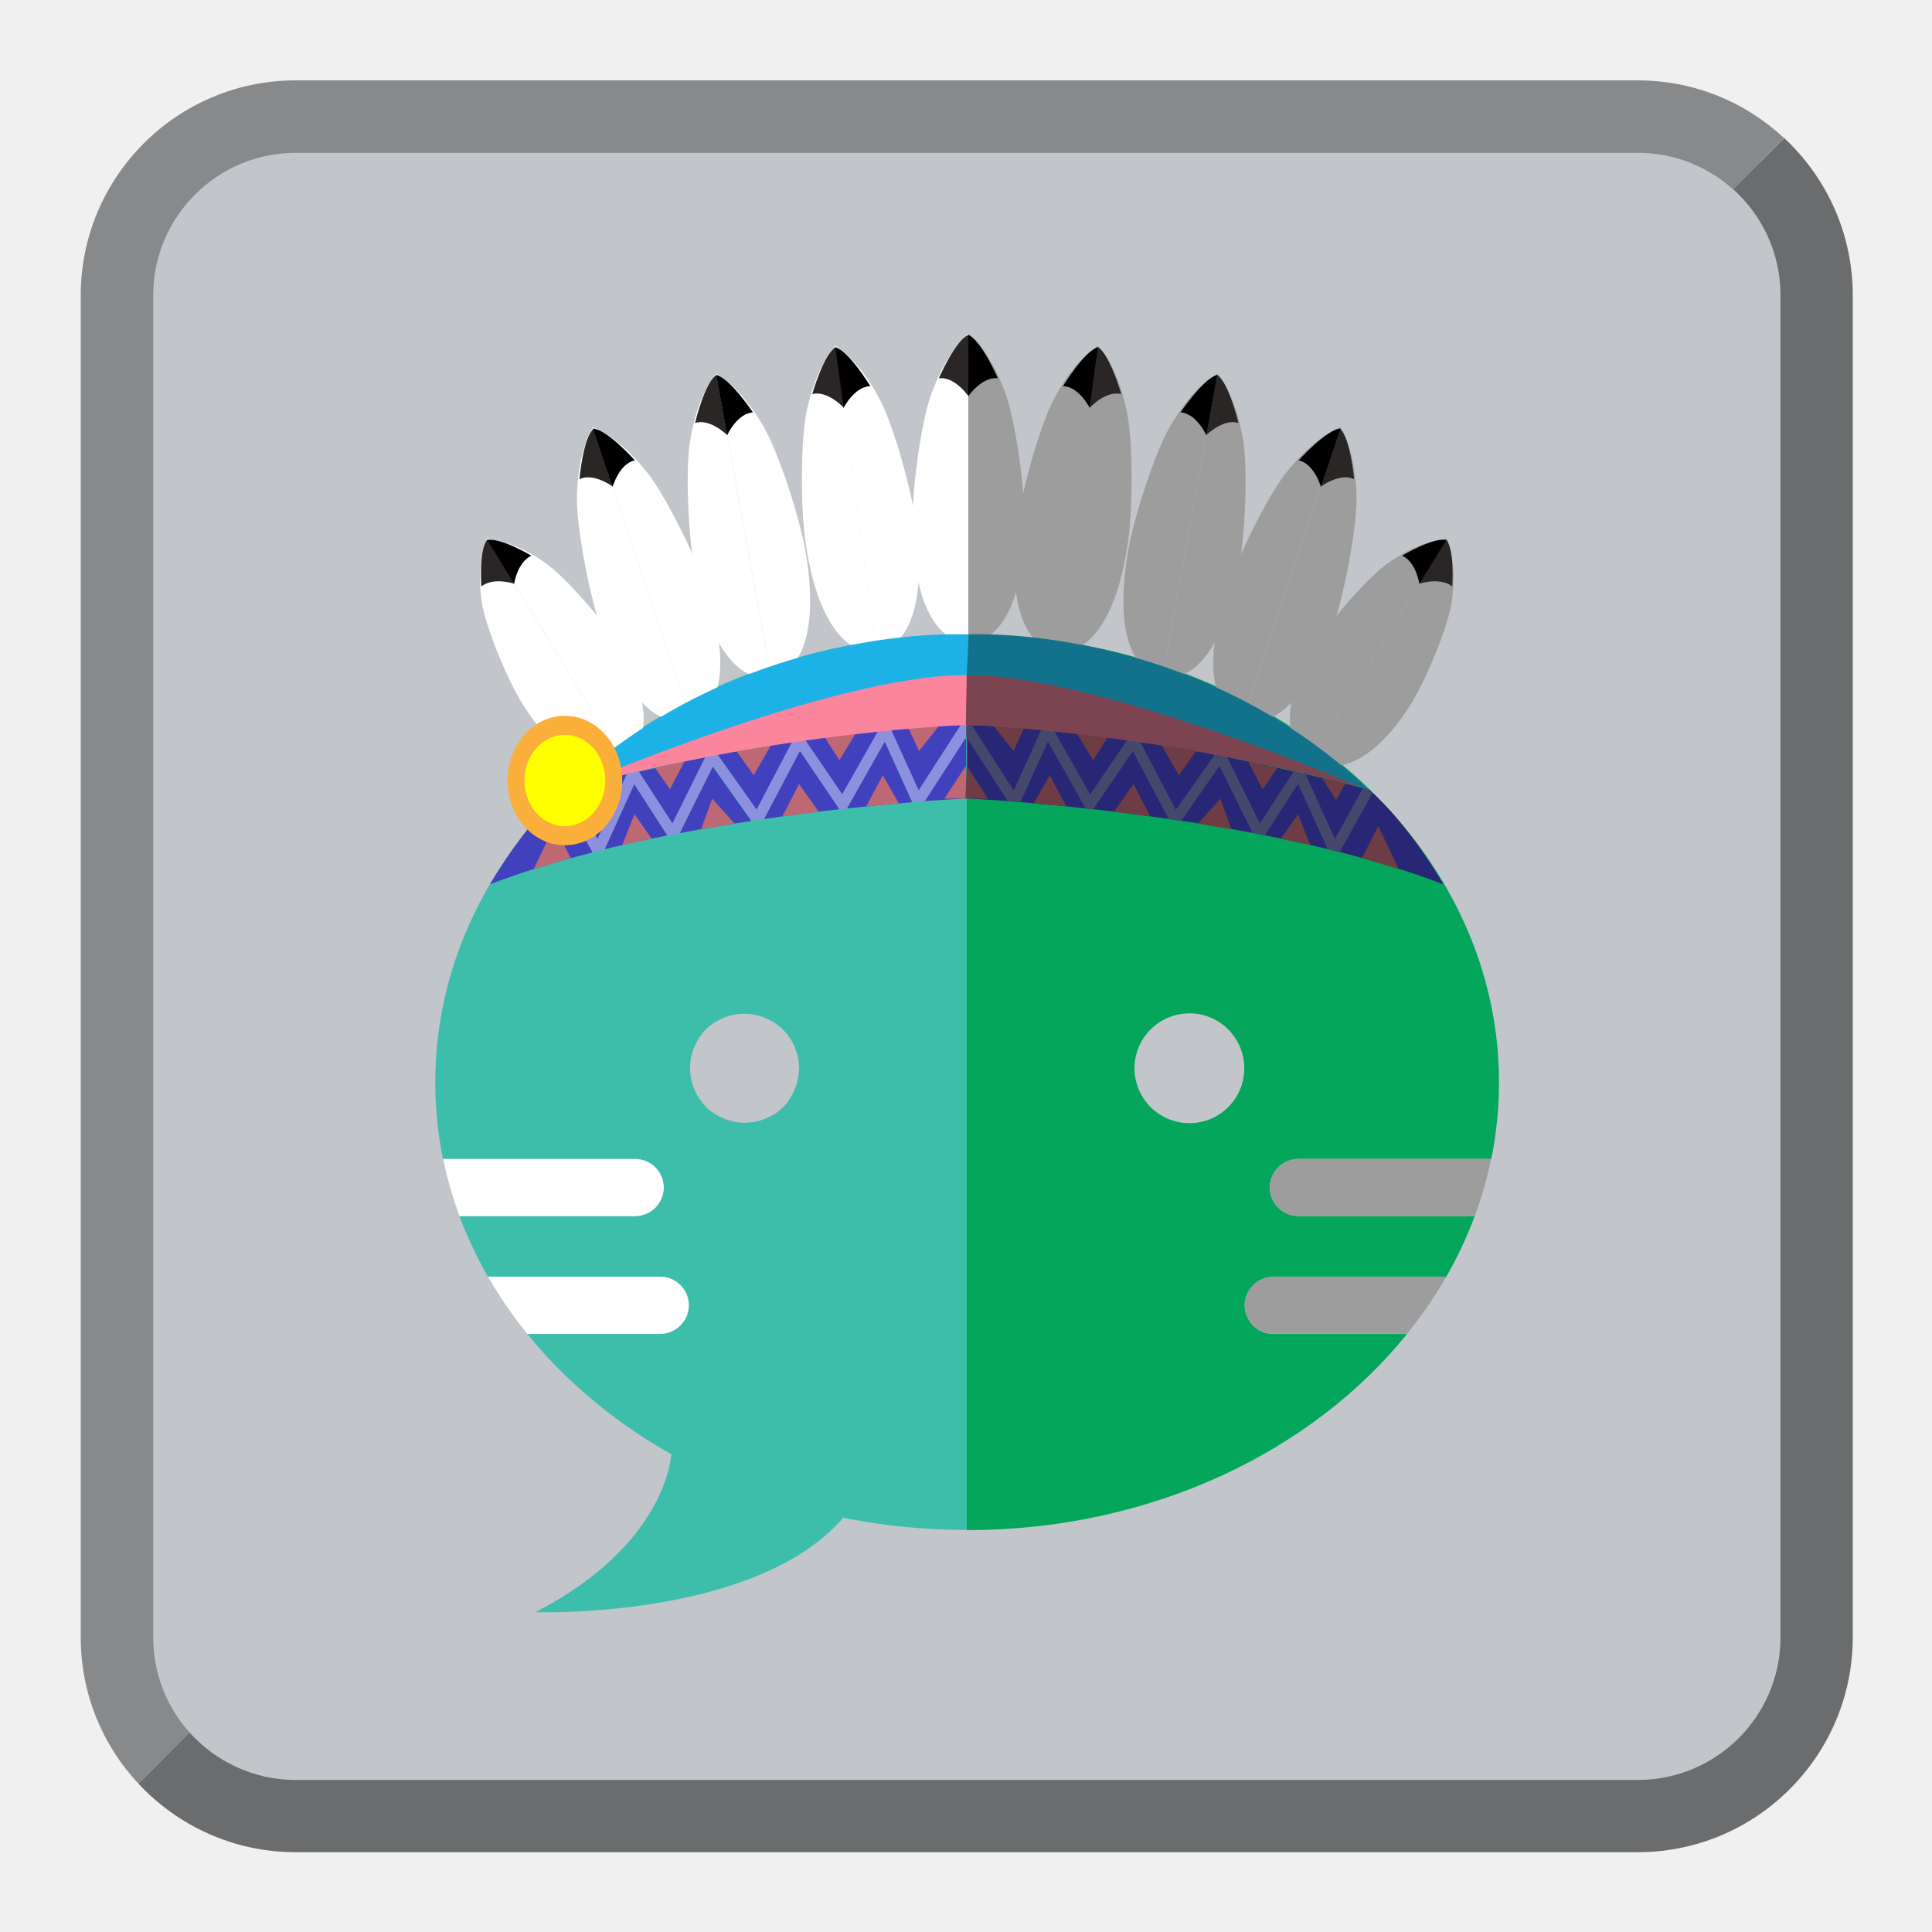
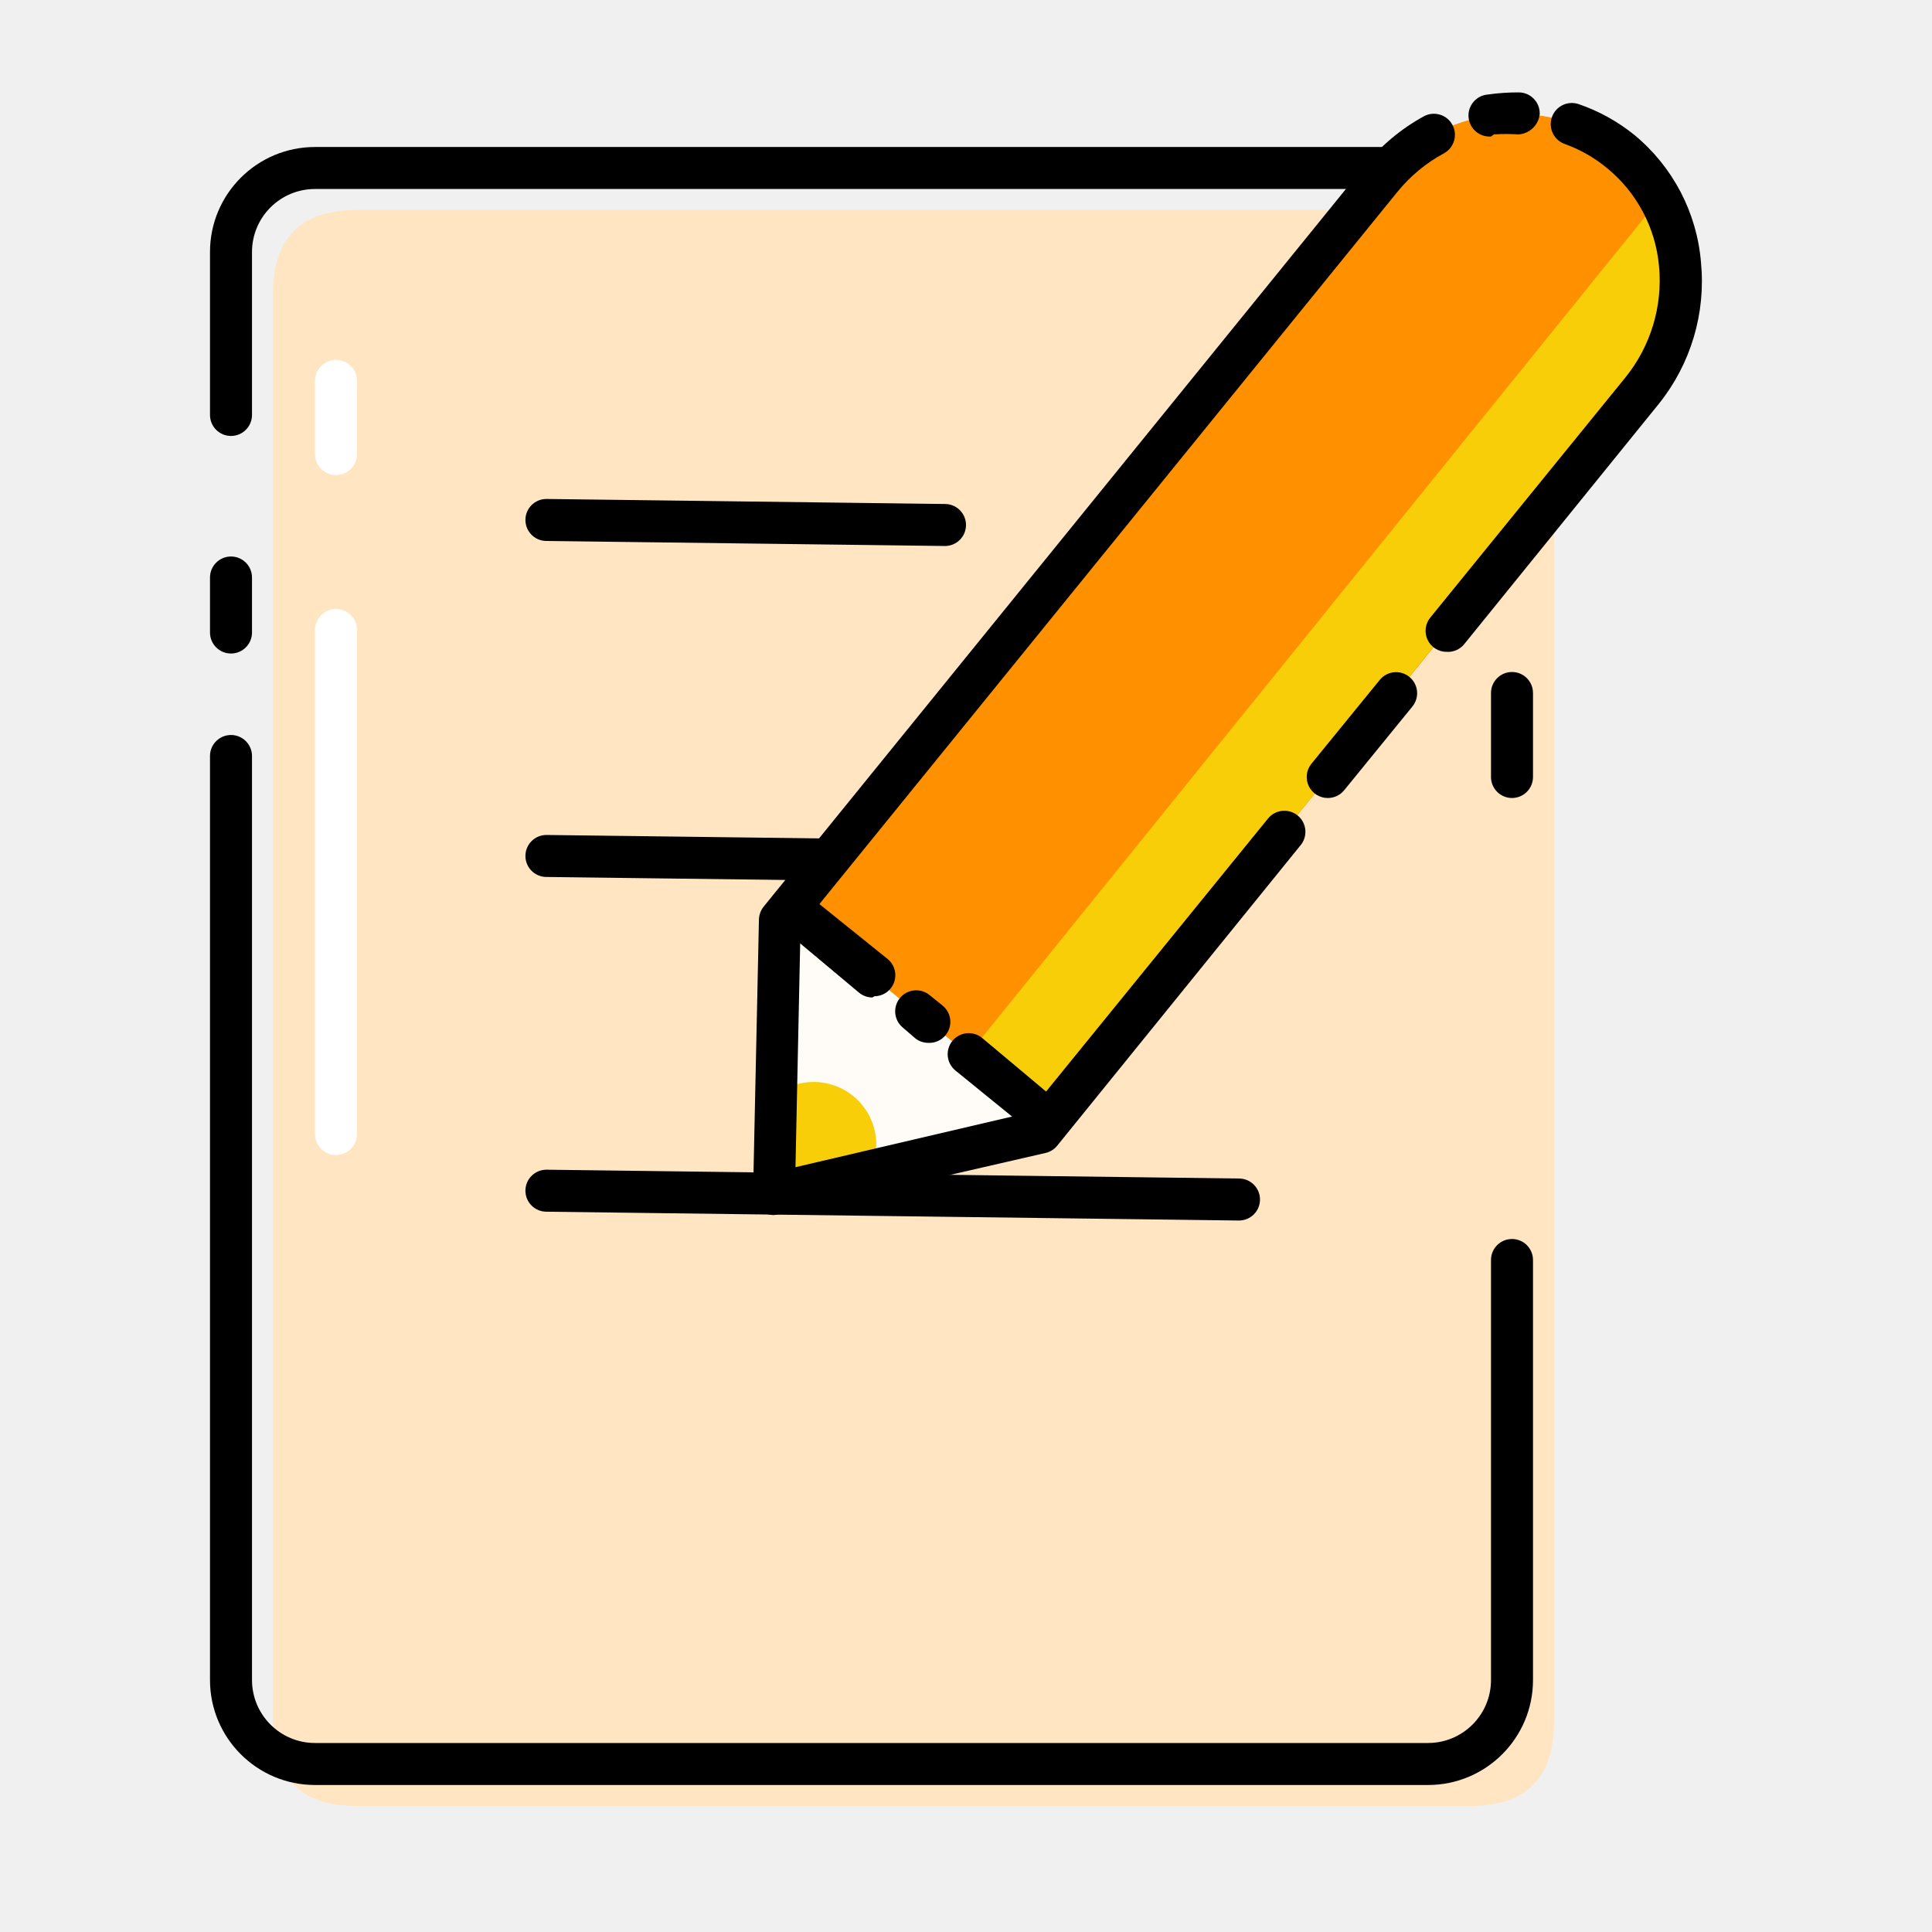
- <svg xmlns="http://www.w3.org/2000/svg" t="1752915053653" class="icon" viewBox="0 0 1024 1024" version="1.1" p-id="51392" width="200" height="200">
-   <path d="M916.2 943.4H108.6c-15.6 0-28.4-12.8-28.4-28.4V108.4C80.2 92.8 93 80 108.6 80h807.5c15.6 0 28.4 12.8 28.4 28.4V915c0.1 15.6-12.7 28.4-28.3 28.4z" fill="#C2C6CA" p-id="51393" />
-   <path d="M81.2 867.9V156.5c0-41.6 33.9-75.5 75.5-75.5h711.4c19.4 0 37 7.3 50.4 19.3l27.1-27.1c-20.3-19-47.6-30.6-77.5-30.6H156.7c-62.8 0-113.9 51.1-113.9 113.9v711.4c0 29.9 11.6 57.2 30.6 77.5l27.1-27.1c-12-13.4-19.3-31.1-19.3-50.4z" fill="#87898B" p-id="51394" />
-   <path d="M945.7 73.2l-27.1 27.1c15.4 13.8 25.1 33.9 25.1 56.2v711.4c0 41.6-33.9 75.5-75.5 75.5H156.7c-22.3 0-42.3-9.7-56.2-25.1l-27.1 27.1c20.8 22.3 50.4 36.3 83.3 36.3h711.4c62.8 0 113.9-51.1 113.9-113.9V156.5c0-32.9-14-62.5-36.3-83.3z" fill="#6A6C6D" p-id="51395" />
-   <path d="M355.8 770.9s-2.1 47.7-72.1 83.6c0 0 116.5 4 163.2-50l-91.1-33.6z" fill="#3DBEAB" p-id="51396" />
-   <path d="M230.7 573.6c0 13.9 1.4 27.5 4.1 40.7h101.8c8.3 0 15.1 6.8 15.1 15.1s-6.8 15.1-15.1 15.1h-93.1c4.1 11.1 9.2 21.8 15.1 32.2h91.3c8.3 0 15.1 6.8 15.1 15.1s-6.8 15.1-15.1 15.1h-70.5c50.7 62.7 136.1 104 233 104V336.2c-155.6 0.1-281.7 106.3-281.7 237.4z m192.7-5.9c0 0.5 0 1-0.1 1.5 0 0.5-0.1 0.9-0.2 1.4-0.1 0.5-0.1 1-0.2 1.5s-0.2 0.9-0.4 1.4c-0.1 0.5-0.2 0.9-0.4 1.4-0.1 0.5-0.3 0.9-0.5 1.4-0.2 0.4-0.3 0.9-0.5 1.3-0.2 0.5-0.4 0.9-0.6 1.3l-0.6 1.2c-0.2 0.4-0.5 0.8-0.7 1.2-0.2 0.4-0.5 0.8-0.7 1.2-0.3 0.4-0.6 0.8-0.8 1.1-0.3 0.4-0.5 0.7-0.8 1.1-0.3 0.4-0.6 0.7-0.9 1.1-0.3 0.3-0.6 0.7-0.9 1-0.3 0.3-0.7 0.6-1 0.9-0.3 0.3-0.7 0.6-1 0.9-0.4 0.3-0.7 0.6-1.1 0.8-0.4 0.3-0.7 0.6-1.1 0.8-0.4 0.3-0.8 0.5-1.2 0.7-0.4 0.2-0.8 0.5-1.2 0.7-0.4 0.2-0.8 0.4-1.3 0.6-0.4 0.2-0.8 0.4-1.3 0.6-0.4 0.2-0.9 0.3-1.4 0.5-0.4 0.2-0.9 0.3-1.3 0.5-0.5 0.1-1 0.2-1.4 0.4-0.5 0.1-0.9 0.3-1.4 0.3-0.5 0.1-1 0.2-1.5 0.2-0.5 0.1-0.9 0.2-1.4 0.2-0.5 0.1-1 0.1-1.5 0.1s-0.9 0.1-1.4 0.1c-0.5 0-0.9 0-1.4-0.1-0.5 0-1 0-1.5-0.1-0.5 0-0.9-0.1-1.4-0.2-0.5-0.1-1-0.1-1.5-0.2s-0.9-0.2-1.4-0.4c-0.5-0.1-0.9-0.2-1.4-0.4-0.5-0.1-0.9-0.3-1.4-0.5-0.4-0.2-0.9-0.3-1.3-0.5-0.5-0.2-0.9-0.4-1.3-0.6l-1.2-0.6c-0.4-0.2-0.8-0.5-1.2-0.7-0.4-0.2-0.8-0.5-1.2-0.7-0.4-0.3-0.7-0.6-1.1-0.8-0.4-0.3-0.8-0.5-1.1-0.8-0.4-0.3-0.7-0.6-1-0.9-0.4-0.3-0.7-0.6-1-1-0.3-0.3-0.6-0.7-0.9-1-0.3-0.4-0.7-0.7-1-1.1-0.3-0.4-0.5-0.7-0.8-1.1-0.3-0.4-0.6-0.8-0.9-1.1-0.3-0.4-0.5-0.8-0.7-1.2-0.2-0.4-0.5-0.8-0.7-1.2-0.2-0.4-0.4-0.8-0.6-1.3-0.2-0.4-0.4-0.8-0.6-1.3-0.2-0.4-0.3-0.9-0.5-1.4-0.2-0.4-0.3-0.9-0.5-1.3-0.1-0.5-0.2-1-0.4-1.4-0.1-0.5-0.3-0.9-0.3-1.4-0.1-0.5-0.2-1-0.2-1.5-0.1-0.5-0.2-0.9-0.2-1.4-0.1-0.5-0.1-1-0.1-1.5s-0.1-0.9-0.1-1.4c0-0.5 0-0.9 0.1-1.4 0-0.5 0-1 0.1-1.5 0-0.5 0.1-0.9 0.2-1.4 0.1-0.5 0.1-1 0.2-1.5s0.2-0.9 0.4-1.4c0.1-0.5 0.2-0.9 0.4-1.4 0.1-0.5 0.3-0.9 0.5-1.4 0.2-0.4 0.3-0.9 0.5-1.3 0.2-0.5 0.4-0.9 0.6-1.3l0.6-1.2c0.2-0.4 0.5-0.8 0.7-1.2 0.2-0.4 0.5-0.8 0.7-1.2 0.3-0.4 0.6-0.8 0.8-1.1 0.3-0.4 0.5-0.8 0.8-1.1 0.3-0.4 0.6-0.7 0.9-1 0.3-0.3 0.6-0.7 0.9-1 0.3-0.3 0.7-0.6 1-0.9 0.3-0.3 0.7-0.6 1-0.9 0.4-0.3 0.7-0.6 1.1-0.8 0.4-0.3 0.7-0.6 1.1-0.8 0.4-0.3 0.8-0.5 1.2-0.7 0.4-0.2 0.8-0.5 1.2-0.7 0.4-0.2 0.8-0.4 1.3-0.6 0.4-0.2 0.8-0.4 1.3-0.6 0.4-0.2 0.9-0.3 1.4-0.5 0.4-0.2 0.9-0.3 1.3-0.5 0.5-0.1 1-0.2 1.4-0.4 0.5-0.1 0.9-0.3 1.4-0.3 0.5-0.1 1-0.2 1.5-0.2 0.5-0.1 0.9-0.2 1.4-0.2 0.5-0.1 1-0.1 1.5-0.1s0.9-0.1 1.4-0.1c0.5 0 0.9 0 1.4 0.1 0.5 0 1 0 1.5 0.1 0.5 0 0.9 0.1 1.4 0.2 0.5 0.1 1 0.1 1.5 0.2s0.9 0.2 1.4 0.4c0.5 0.1 0.9 0.2 1.4 0.4 0.5 0.1 0.9 0.3 1.4 0.5 0.4 0.2 0.9 0.3 1.3 0.5 0.5 0.2 0.9 0.4 1.3 0.6l1.2 0.6c0.4 0.2 0.8 0.5 1.2 0.7 0.4 0.2 0.8 0.5 1.2 0.7l1.2 0.9c0.4 0.3 0.7 0.5 1.1 0.8 0.4 0.3 0.7 0.6 1.1 1 0.3 0.3 0.7 0.6 1 0.9 0.3 0.3 0.6 0.7 1 1.1 0.3 0.3 0.6 0.7 0.9 1 0.3 0.4 0.6 0.7 0.8 1.1 0.3 0.4 0.6 0.7 0.8 1.1 0.3 0.4 0.5 0.8 0.7 1.2 0.2 0.4 0.5 0.8 0.7 1.2 0.2 0.4 0.4 0.8 0.6 1.3 0.2 0.4 0.4 0.8 0.6 1.3 0.2 0.4 0.3 0.9 0.5 1.4 0.2 0.4 0.3 0.9 0.5 1.3 0.1 0.5 0.2 1 0.4 1.4 0.1 0.5 0.3 0.9 0.3 1.4 0.1 0.5 0.2 1 0.2 1.5 0.1 0.5 0.2 0.9 0.2 1.4 0.1 0.5 0.1 1 0.1 1.5s0.1 0.9 0.1 1.4c-0.1 0.2-0.1 0.7-0.2 1.2z" fill="#3DBEAB" p-id="51397" />
-   <path d="M351.8 629.4c0-8.3-6.8-15.1-15.1-15.1H234.9c2.1 10.3 5 20.4 8.7 30.3h93.1c8.3-0.1 15.1-6.9 15.1-15.2zM365.1 691.8c0-8.3-6.8-15.1-15.1-15.1h-91.3c6 10.5 13 20.7 20.8 30.3H350c8.3-0.1 15.1-6.9 15.1-15.2z" fill="#FFFFFF" p-id="51398" />
-   <path d="M688.1 644.5c-8.3 0-15.1-6.8-15.1-15.1s6.8-15.1 15.1-15.1h102.3c2.7-13.2 4.1-26.8 4.1-40.7 0-131.1-126.2-237.4-281.9-237.4h-0.2V811h0.2c97 0 182.5-41.2 233.2-104h-71c-8.3 0-15.1-6.8-15.1-15.1s6.8-15.1 15.1-15.1h91.7c5.9-10.3 11-21.1 15.1-32.2h-93.5z m-57.8-49.2c-16.1-0.1-29-13.1-29-29.2 0.1-16.1 13.1-29 29.2-29s29 13.1 29 29.2-13.2 29.1-29.2 29z" fill="#03A65B" p-id="51399" />
-   <path d="M673 629.4c0 8.3 6.8 15.1 15.1 15.1h93.6c3.6-9.8 6.5-19.9 8.7-30.3H688.1c-8.3 0.1-15.1 6.9-15.1 15.2zM659.7 691.8c0 8.3 6.8 15.1 15.1 15.1h71c7.8-9.6 14.7-19.7 20.8-30.3h-91.7c-8.4 0.1-15.2 6.9-15.2 15.2z" fill="#9D9D9D" p-id="51400" />
-   <path d="M725.7 418.6s-126.6-34.2-213.1-34.2v38.8s153 7.2 252.4 45.5c0.1 0-17.6-31.1-39.3-50.1z" fill="#272775" p-id="51401" />
-   <path d="M420 393c-13.7 2.2-27 4.6-39.6 7.1l20.6 29.1 19-36.2zM373.8 401.4c-12.9 2.6-24.8 5.2-35.2 7.6l17.8 27.6 17.4-35.2zM259.7 468.7c16.9-6.5 35.4-12.1 54.4-16.9l-17.2-31.1c-20.7 19-37.2 48-37.2 48zM465.7 387c-12.9 1.3-26.1 3-39.1 5l19.8 29.1 19.3-34.1zM332.2 410.4c-14.7 3.4-25.5 6.2-30.3 7.5l14.8 26.8 15.5-34.3zM509.2 384.4c-11.8 0.1-24.3 0.8-37.1 2l14.8 32.6 22.3-34.6zM404.9 434.1c14.2-2.1 27.6-3.8 40-5.2l-21-31-19 36.2zM512.1 423.2v-32.8L490 424.6c13.9-1 22.1-1.4 22.1-1.4zM448.8 428.5c13.2-1.4 25-2.5 34.7-3.3L468.9 393l-20.1 35.5zM360.2 441.6c12.9-2.5 25.7-4.6 38-6.5l-20.5-28.9-17.5 35.4zM320.4 450.1c11-2.7 22.2-5.1 33.3-7.3l-17.6-27.3-15.7 34.6z" fill="#4141BE" p-id="51402" />
-   <path d="M509.2 384.4L486.9 419l-14.8-32.6c-2.1 0.2-4.3 0.4-6.4 0.6l-19.3 34.1-19.8-29.1c-2.2 0.3-4.4 0.7-6.6 1l-19 36.2-20.6-29.1c-2.2 0.4-4.4 0.9-6.6 1.3l-17.4 35.1-17.8-27.5c-2.2 0.5-4.4 1-6.4 1.5l-15.5 34.3-14.8-26.8c-1.8 0.5-2.8 0.7-2.8 0.7-0.7 0.6-1.4 1.3-2.2 1.9l17.2 31.1c2.1-0.5 4.2-1.1 6.4-1.6l15.7-34.6 17.6 27.3c2.2-0.4 4.3-0.9 6.5-1.3l17.6-35.4 20.5 28.9c2.2-0.3 4.4-0.7 6.6-1l19-36.1 21 31c1.3-0.1 2.6-0.3 3.9-0.4l20.1-35.6 14.6 32.2c2.3-0.2 4.5-0.4 6.6-0.5l22.1-34.2v-6h-3.1z" fill="#8D90DF" p-id="51403" />
-   <path d="M293.8 437.8l8.7 17-19.6 5.8zM336.3 431.5l-6.5 16.4 15.6-3.4zM377.5 423.3l-5.9 16.2 17.7-3zM423.5 415.5l-8.8 17.2 19.2-2.5zM467.9 410.9l-8.8 16.5 17.3-1.6zM511.9 405.9l-11.3 17.4 12-0.1zM311.2 415.5l4.9 8.6 7.4-11.6zM347.2 407l7.9 11.3 7.7-14.7zM390.4 398.2l9.1 12.7 9.2-16zM436.9 390.5l8 12.4 8.9-14.6zM481.3 385.6l5.8 12.5 10.6-13.4z" fill="#BD6873" p-id="51404" />
-   <path d="M515 384.4l22.3 34.6 14.8-32.6c2.1 0.2 4.3 0.4 6.4 0.6l19.3 34.1 19.8-29.1c2.2 0.3 4.4 0.7 6.6 1l19 36.2 20.6-29.1c2.2 0.4 4.4 0.9 6.6 1.3l17.4 35.1 17.8-27.6c2.2 0.5 4.4 1 6.4 1.5l15.5 34.3 14.8-26.8c1.8 0.5 2.8 0.7 2.8 0.7 0.7 0.6 1.4 1.3 2.2 1.9l-17.2 31.1c-2.1-0.5-4.2-1.1-6.4-1.6L688 415.4l-17.6 27.3c-2.2-0.4-4.3-0.9-6.5-1.3L646.3 406 626 435.1c-2.2-0.3-4.4-0.7-6.6-1l-19-36.1-21 31c-1.3-0.1-2.6-0.3-3.9-0.4L555.4 393l-14.6 32.2c-2.3-0.2-4.5-0.4-6.6-0.5l-22.1-34.2v-6c1-0.1 2-0.1 2.9-0.1z" fill="#45486B" p-id="51405" />
-   <path d="M730.5 437.8l-8.7 17 19.6 5.8zM688 431.5l6.5 16.4-15.6-3.4zM646.8 423.3l5.9 16.2-17.7-3zM600.8 415.5l8.8 17.2-19.2-2.5zM556.4 410.9l8.8 16.5-17.3-1.6zM512.4 405.9l11.3 17.4-12-0.1zM713 415.5l-4.8 8.6-7.4-11.6zM677.1 407l-7.9 11.3-7.7-14.7zM633.9 398.2l-9.1 12.7-9.2-16zM587.3 390.5l-7.9 12.4-8.9-14.6zM542.9 385.6l-5.7 12.5-10.6-13.4z" fill="#6D3C44" p-id="51406" />
-   <path d="M302.6 417.7s135.7-60.2 209.8-60.2l0.5 26.7s-96.8 2.9-210.3 33.5z" fill="#FC859E" p-id="51407" />
-   <path d="M722.2 417.7s-135.7-60.2-209.8-60.2l-0.5 26.7s96.8 2.9 210.3 33.5z" fill="#7C4351" p-id="51408" />
-   <path d="M532.8 208.2c-8.6-23.4-19.5-31.3-19.5-31.3l-0.1 0.1v163.4h0.1c16.4 0 29.7-20.6 29.7-64.3 0.1-17.2-4.6-52.6-10.2-67.9z" fill="#9D9D9D" p-id="51409" />
-   <path d="M493.7 208.6c-5.6 15.2-10.1 50.4-10.1 67.6 0 43.6 13.3 64.2 29.6 64.3V177c-1.2 0.9-11.4 9.5-19.5 31.6z" fill="#FFFFFF" p-id="51410" />
-   <path d="M513.3 210s-7.3-10.6-15.7-9.5c0 0 8.7-20.1 15.7-23V210z" fill="#2B2626" p-id="51411" />
-   <path d="M513.2 210s7.3-10.6 15.7-9.5c0 0-8.7-20.1-15.7-23V210z" fill="" p-id="51412" />
-   <path d="M466.3 211.7c-11.6-22-23.5-28.4-23.5-28.4l-0.1 0.1 21.8 161.9h0.1c16.3-2.2 26.7-24.4 20.9-67.7-2.2-17-11.6-51.5-19.2-65.9z" fill="#FFFFFF" p-id="51413" />
-   <path d="M427.7 217.3c-3.5 15.8-3.3 51.3-1 68.3 5.8 43.2 21.7 61.8 37.9 59.7l-21.8-161.9c-1.1 1.1-10.1 10.9-15.1 33.9z" fill="#FFFFFF" p-id="51414" />
-   <path d="M447.3 216.2s-8.7-9.5-16.8-7.3c0 0 6-21.1 12.4-24.9l4.4 32.2z" fill="#2B2626" p-id="51415" />
-   <path d="M447.1 216.2s5.9-11.5 14.2-11.5c0 0-11.3-18.7-18.6-20.7l4.4 32.2z" fill="" p-id="51416" />
-   <path d="M558.5 211.7c11.6-22 23.5-28.4 23.5-28.4l0.1 0.1-21.8 161.9h-0.1c-16.3-2.2-26.7-24.4-20.9-67.7 2.2-17 11.6-51.5 19.2-65.9z" fill="#9D9D9D" p-id="51417" />
-   <path d="M597.1 217.3c3.5 15.8 3.3 51.3 1 68.3-5.8 43.2-21.7 61.8-37.9 59.7L582 183.4c1.1 1.1 10.1 10.9 15.1 33.9z" fill="#9D9D9D" p-id="51418" />
-   <path d="M577.5 216.2s8.7-9.5 16.8-7.3c0 0-6-21.1-12.4-24.9l-4.4 32.2z" fill="#2B2626" p-id="51419" />
-   <path d="M577.6 216.2s-5.9-11.5-14.2-11.5c0 0 11.3-18.7 18.6-20.7l-4.4 32.2z" fill="" p-id="51420" />
-   <path d="M404.3 225.4c-12.6-21.5-24.7-27.3-24.7-27.3l-0.1 0.1L408.7 359h0.1c16.2-2.9 25.6-25.6 17.8-68.5-3.1-17.1-14-51.1-22.3-65.1zM365.9 232.7c-2.8 16-1 51.4 2.1 68.3 7.8 42.9 24.5 60.8 40.6 57.9l-29.2-160.8c-1 1.3-9.5 11.4-13.5 34.6z" fill="#FFFFFF" p-id="51421" />
-   <path d="M385.5 230.7s-9.1-9.1-17.1-6.5c0 0 5-21.3 11.3-25.5l5.8 32z" fill="#2B2626" p-id="51422" />
-   <path d="M385.4 230.7s5.3-11.7 13.7-12.1c0 0-12.2-18.2-19.5-19.9l5.8 32z" fill="" p-id="51423" />
-   <path d="M620.5 225.4c12.6-21.5 24.7-27.3 24.7-27.3l0.1 0.1L616.1 359h-0.1c-16.2-2.9-25.6-25.6-17.8-68.5 3.1-17.1 14-51.1 22.3-65.1z" fill="#9D9D9D" p-id="51424" />
-   <path d="M658.8 232.7c2.8 16 1 51.4-2.1 68.3-7.8 42.9-24.5 60.8-40.6 57.9l29.2-160.8c1.1 1.3 9.5 11.4 13.5 34.6z" fill="#9D9D9D" p-id="51425" />
-   <path d="M639.3 230.7s9.1-9.1 17.1-6.5c0 0-5-21.3-11.3-25.5l-5.8 32z" fill="#2B2626" p-id="51426" />
-   <path d="M639.4 230.7s-5.3-11.7-13.7-12.1c0 0 12.2-18.2 19.5-19.9l-5.8 32z" fill="" p-id="51427" />
-   <path d="M342.7 250c-15.6-19.4-28.4-23.5-28.4-23.5l-0.1 0.1 51.9 155h0.1c15.6-5.2 21.7-29 7.8-70.4-5.5-16.4-21.1-48.5-31.3-61.2z" fill="#FFFFFF" p-id="51428" />
-   <path d="M305.8 262.8c-0.4 16.2 6.4 51 11.8 67.3 13.8 41.3 32.9 56.6 48.5 51.5l-51.9-155c-0.8 1.3-7.8 12.6-8.4 36.2z" fill="#FFFFFF" p-id="51429" />
-   <path d="M324.9 258s-10.3-7.7-17.8-4c0 0 1.9-21.8 7.5-26.8l10.3 30.8z" fill="#2B2626" p-id="51430" />
-   <path d="M324.7 258s3.6-12.4 11.8-14c0 0-14.6-16.3-22.2-16.9l10.4 30.9z" fill="" p-id="51431" />
-   <path d="M682.1 250c15.6-19.4 28.4-23.5 28.4-23.5l0.1 0.1-51.9 155h-0.1c-15.6-5.2-21.7-29-7.8-70.4 5.4-16.4 21.1-48.5 31.3-61.2z" fill="#9D9D9D" p-id="51432" />
-   <path d="M719 262.8c0.4 16.2-6.4 51-11.8 67.3-13.8 41.3-32.9 56.6-48.5 51.5l51.9-155c0.8 1.3 7.7 12.6 8.4 36.2z" fill="#9D9D9D" p-id="51433" />
-   <path d="M699.9 258s10.3-7.7 17.8-4c0 0-1.9-21.8-7.5-26.8L699.9 258z" fill="#2B2626" p-id="51434" />
-   <path d="M700.1 258s-3.6-12.4-11.8-14c0 0 14.6-16.3 22.2-16.9L700.1 258z" fill="" p-id="51435" />
-   <path d="M288.4 297.9c-17.6-12.2-30.4-12.2-30.4-12.2l-0.1 0.1 72.2 117s0.1 0 0.1-0.1c14-8.6 16.2-30.4-3.1-61.6-7.6-12.4-27.2-35.2-38.7-43.2z" fill="#FFFFFF" p-id="51436" />
-   <path d="M255.3 318.7c2 13.8 13.7 41.4 21.2 53.7 19.3 31.2 39.6 39 53.6 30.4l-72.2-117c-0.6 1.4-5.5 12.8-2.6 32.9z" fill="#FFFFFF" p-id="51437" />
-   <path d="M272.6 309.4s-10.9-3.7-17.5 1.4c0 0-1.4-19 3.1-24.7l14.4 23.3z" fill="#2B2626" p-id="51438" />
-   <path d="M272.5 309.5s1.6-11.4 9.1-15c0 0-16.3-9.8-23.5-8.3l14.4 23.3z" fill="" p-id="51439" />
-   <path d="M736.4 297.9c17.6-12.2 30.4-12.2 30.4-12.2l0.1 0.1-72.2 117s-0.1 0-0.1-0.1c-14-8.6-16.2-30.4 3.1-61.6 7.6-12.4 27.2-35.2 38.7-43.2z" fill="#9D9D9D" p-id="51440" />
-   <path d="M769.5 318.7c-2 13.8-13.7 41.4-21.2 53.7-19.3 31.2-39.6 39-53.6 30.4l72.2-117c0.6 1.4 5.5 12.8 2.6 32.9z" fill="#9D9D9D" p-id="51441" />
-   <path d="M752.2 309.4s10.9-3.7 17.5 1.4c0 0 1.4-19-3.1-24.7l-14.4 23.3z" fill="#2B2626" p-id="51442" />
-   <path d="M752.3 309.5s-1.6-11.4-9.1-15c0 0 16.3-9.8 23.5-8.3l-14.4 23.3z" fill="" p-id="51443" />
-   <path d="M722.9 417.9s-140.2-60.5-210.5-60.1l-1-21.5s119.5-7.5 214.3 82.4l-2.8-0.8z" fill="#13728B" p-id="51444" />
-   <path d="M301.9 417.9s140.2-60.5 210.5-60.1l1-21.5s-119.5-7.5-214.3 82.4l2.8-0.8z" fill="#1DB2E6" p-id="51445" />
-   <path d="M269 413.7a30.4 34.3 0 1 0 60.8 0 30.4 34.3 0 1 0-60.8 0Z" fill="#FAAF3B" p-id="51446" />
-   <path d="M278 413.7a21.4 24.2 0 1 0 42.8 0 21.4 24.2 0 1 0-42.8 0Z" fill="#FFFF00" p-id="51447" />
+ <svg xmlns="http://www.w3.org/2000/svg" t="1772508074672" class="icon" viewBox="0 0 1024 1024" version="1.1" p-id="148650" width="200" height="200">
+   <path d="M189.217 111.304H779.13q44.522 0 44.522 44.522v756.87q0 44.521-44.522 44.521H189.217q-44.521 0-44.521-44.521v-756.87q0-44.522 44.521-44.522z" fill="#FFE5C2" p-id="148651" />
+   <path d="M122.435 346.38a11.13 11.13 0 0 1-11.13-11.131v-29.162a11.13 11.13 0 0 1 22.26 0v29.162a11.13 11.13 0 0 1-11.13 11.13zM756.87 946.086H166.957a55.652 55.652 0 0 1-55.653-55.652v-489.74a11.13 11.13 0 0 1 22.261 0v489.74a33.391 33.391 0 0 0 33.392 33.391H756.87a33.391 33.391 0 0 0 33.39-33.391V667.826a11.13 11.13 0 0 1 22.262 0v222.609a55.652 55.652 0 0 1-55.652 55.652zM801.391 422.957a11.13 11.13 0 0 1-11.13-11.13v-44.523a11.13 11.13 0 0 1 22.26 0v44.522a11.13 11.13 0 0 1-11.13 11.13z m-678.956-191.89a11.13 11.13 0 0 1-11.13-11.13v-86.372a55.652 55.652 0 0 1 55.652-55.652H756.87a55.652 55.652 0 0 1 55.652 55.652v77.913a11.13 11.13 0 0 1-22.261 0v-77.913a33.391 33.391 0 0 0-33.391-33.391H166.957a33.391 33.391 0 0 0-33.392 33.391v86.372a11.13 11.13 0 0 1-11.13 11.13z" p-id="148652" />
+   <path d="M178.087 612.174a11.13 11.13 0 0 1-11.13-11.13V333.912a11.13 11.13 0 0 1 22.26 0v267.13a11.13 11.13 0 0 1-11.13 11.13z" fill="#FFFFFF" p-id="148653" />
+   <path d="M500.87 289.391l-211.256-2.671a11.13 11.13 0 0 1 0-22.26l211.256 2.67a11.13 11.13 0 0 1 0 22.261z m0 178.087l-211.256-2.671a11.13 11.13 0 0 1 0-22.26l211.256 2.67a11.13 11.13 0 0 1 0 22.261z m155.826 179.423l-367.082-4.675a11.13 11.13 0 0 1 0-22.26l367.082 4.674a11.13 11.13 0 0 1 0 22.26z" p-id="148654" />
+   <path d="M178.087 251.77a11.13 11.13 0 0 1-11.13-11.13v-38.734a11.13 11.13 0 1 1 22.26 0v38.734a11.13 11.13 0 0 1-11.13 11.13z" fill="#FFFFFF" p-id="148655" />
+   <path d="M551.624 599.708l-141.579 33.169 3.117-145.364L731.715 94.831a90.824 90.824 0 0 1 127.11-15.36 90.824 90.824 0 0 1 11.352 127.555z" fill="#FF9100" p-id="148656" />
+   <path d="M418.06 481.725l-4.676 5.788-3.116 145.364 141.579-33.17 4.675-5.787-138.463-112.195z" fill="#FFFCF8" p-id="148657" />
+   <path d="M464.362 609.057a33.169 33.169 0 0 0-42.296-34.281l-12.02 57.878zM879.304 105.74L513.336 558.748l43.186 34.95 313.433-386.895a92.16 92.16 0 0 0 9.35-101.064z" fill="#F7CE08" p-id="148658" />
+   <path d="M410.268 644.007a11.13 11.13 0 0 1-11.13-11.353l3.116-145.364a11.353 11.353 0 0 1 2.449-6.678L723.478 87.708a104.626 104.626 0 0 1 31.165-26.045 11.13 11.13 0 0 1 10.686 19.59 82.143 82.143 0 0 0-24.71 20.48L424.292 491.52l-2.671 127.11 123.77-28.94 126.665-155.826a11.13 11.13 0 0 1 17.363 14.025L560.306 607.277a11.13 11.13 0 0 1-6.01 3.784l-142.47 32.723z" p-id="148659" />
+   <path d="M703.666 422.957a11.13 11.13 0 0 1-8.682-18.032l36.286-44.522a11.13 11.13 0 0 1 17.363 14.025l-36.285 44.522a11.13 11.13 0 0 1-8.682 4.007z m62.998-77.468a11.13 11.13 0 0 1-8.681-18.032l103.29-127.11a81.697 81.697 0 0 0 18.031-59.436 75.91 75.91 0 0 0-27.603-51.868 74.574 74.574 0 0 0-22.261-12.688 11.13 11.13 0 0 1 7.346-21.148 96.612 96.612 0 0 1 29.384 16.25 97.948 97.948 0 0 1 35.395 67.673 103.736 103.736 0 0 1-22.26 74.797L776.013 341.482a11.13 11.13 0 0 1-9.35 4.007z m23.597-273.141a11.13 11.13 0 0 1-1.558-22.261 113.308 113.308 0 0 1 16.473-1.113 11.13 11.13 0 0 1 10.907 11.353 12.02 12.02 0 0 1-11.353 10.908 99.06 99.06 0 0 0-12.91 0z m-298.296 480.39a11.13 11.13 0 0 1-6.9-2.45l-6.456-5.565a11.13 11.13 0 0 1 14.024-17.363l6.9 5.565a11.13 11.13 0 0 1-6.9 19.812z m-29.607-24.042a11.13 11.13 0 0 1-6.9-2.449l-43.632-36.508a11.13 11.13 0 1 1 14.024-17.363l44.522 35.84a11.13 11.13 0 0 1-6.9 19.812z m85.482 69.231a11.13 11.13 0 0 1-6.9-2.449l-34.505-28.048a11.13 11.13 0 1 1 14.024-17.364l34.282 28.717a11.13 11.13 0 0 1-6.901 19.812z" p-id="148660" />
</svg>
